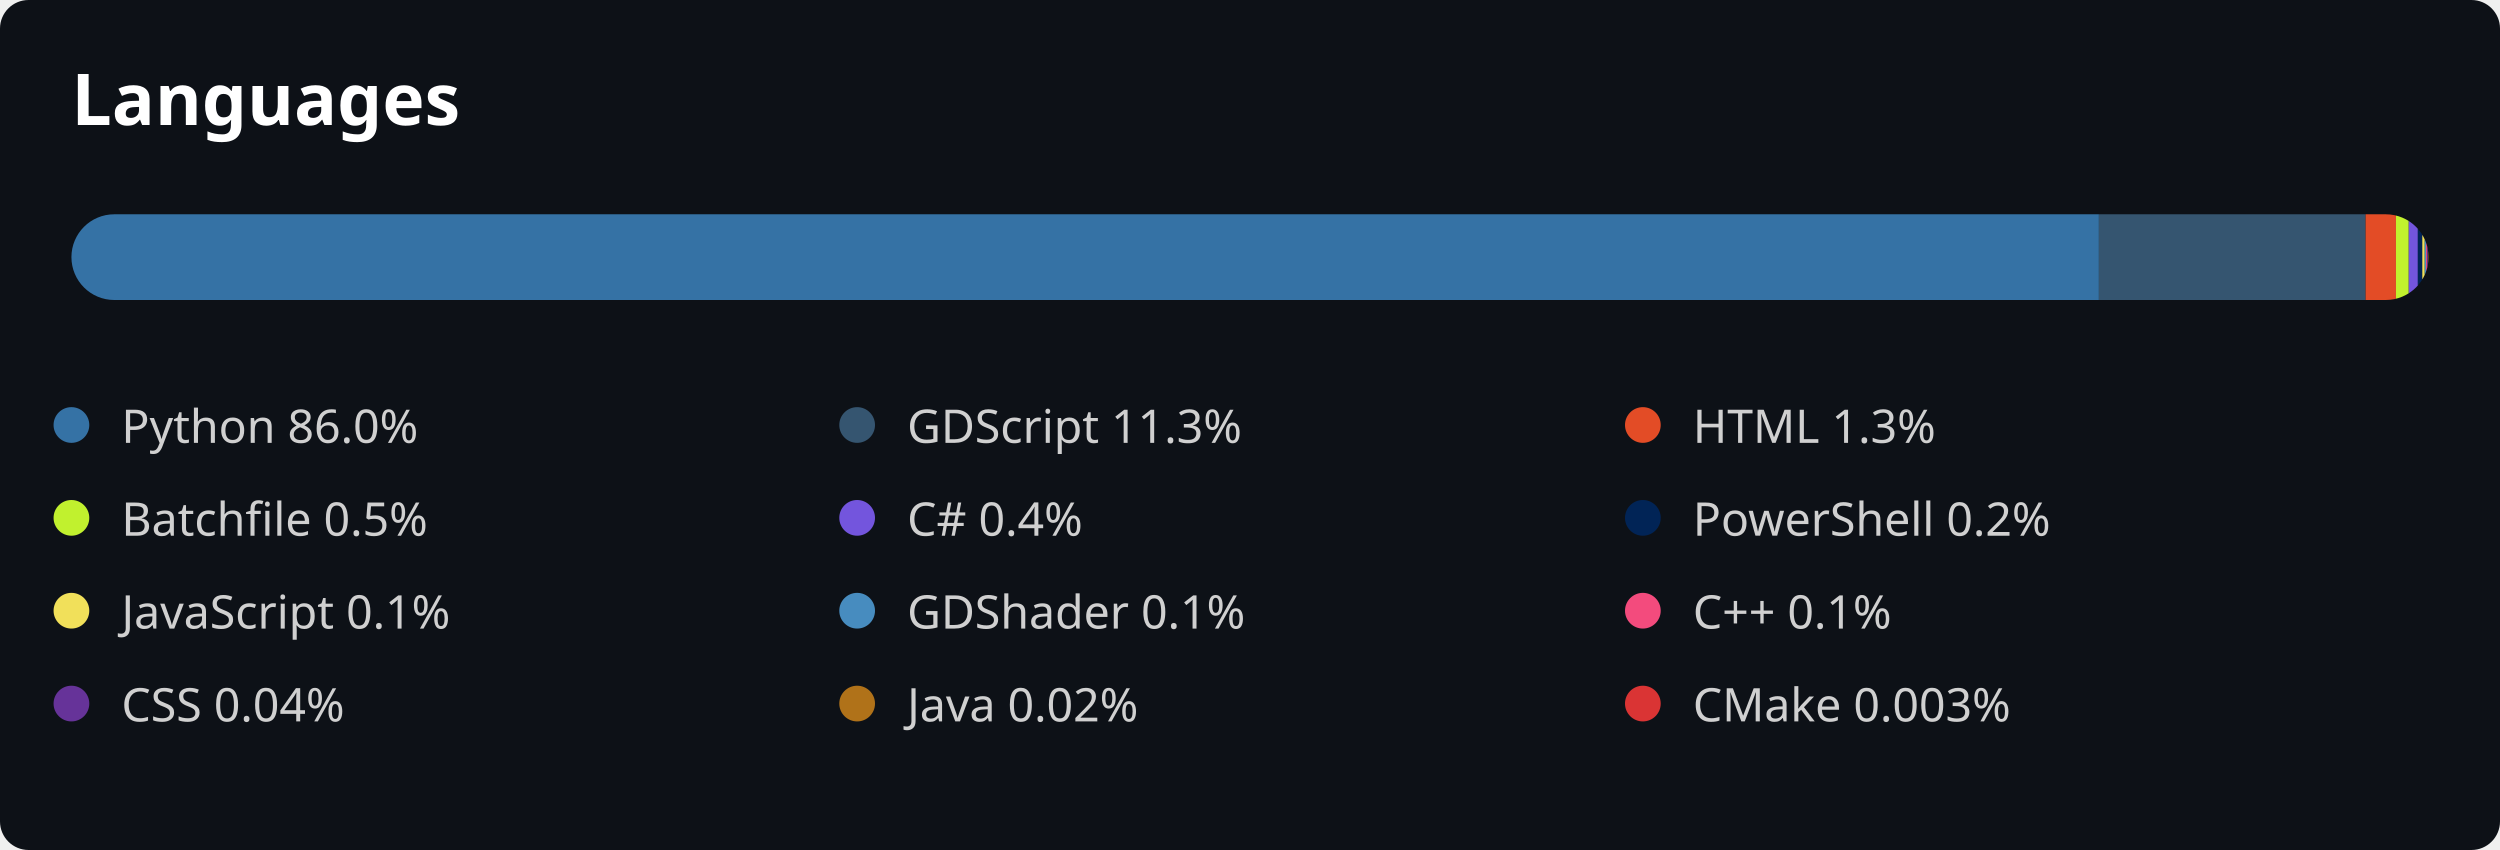
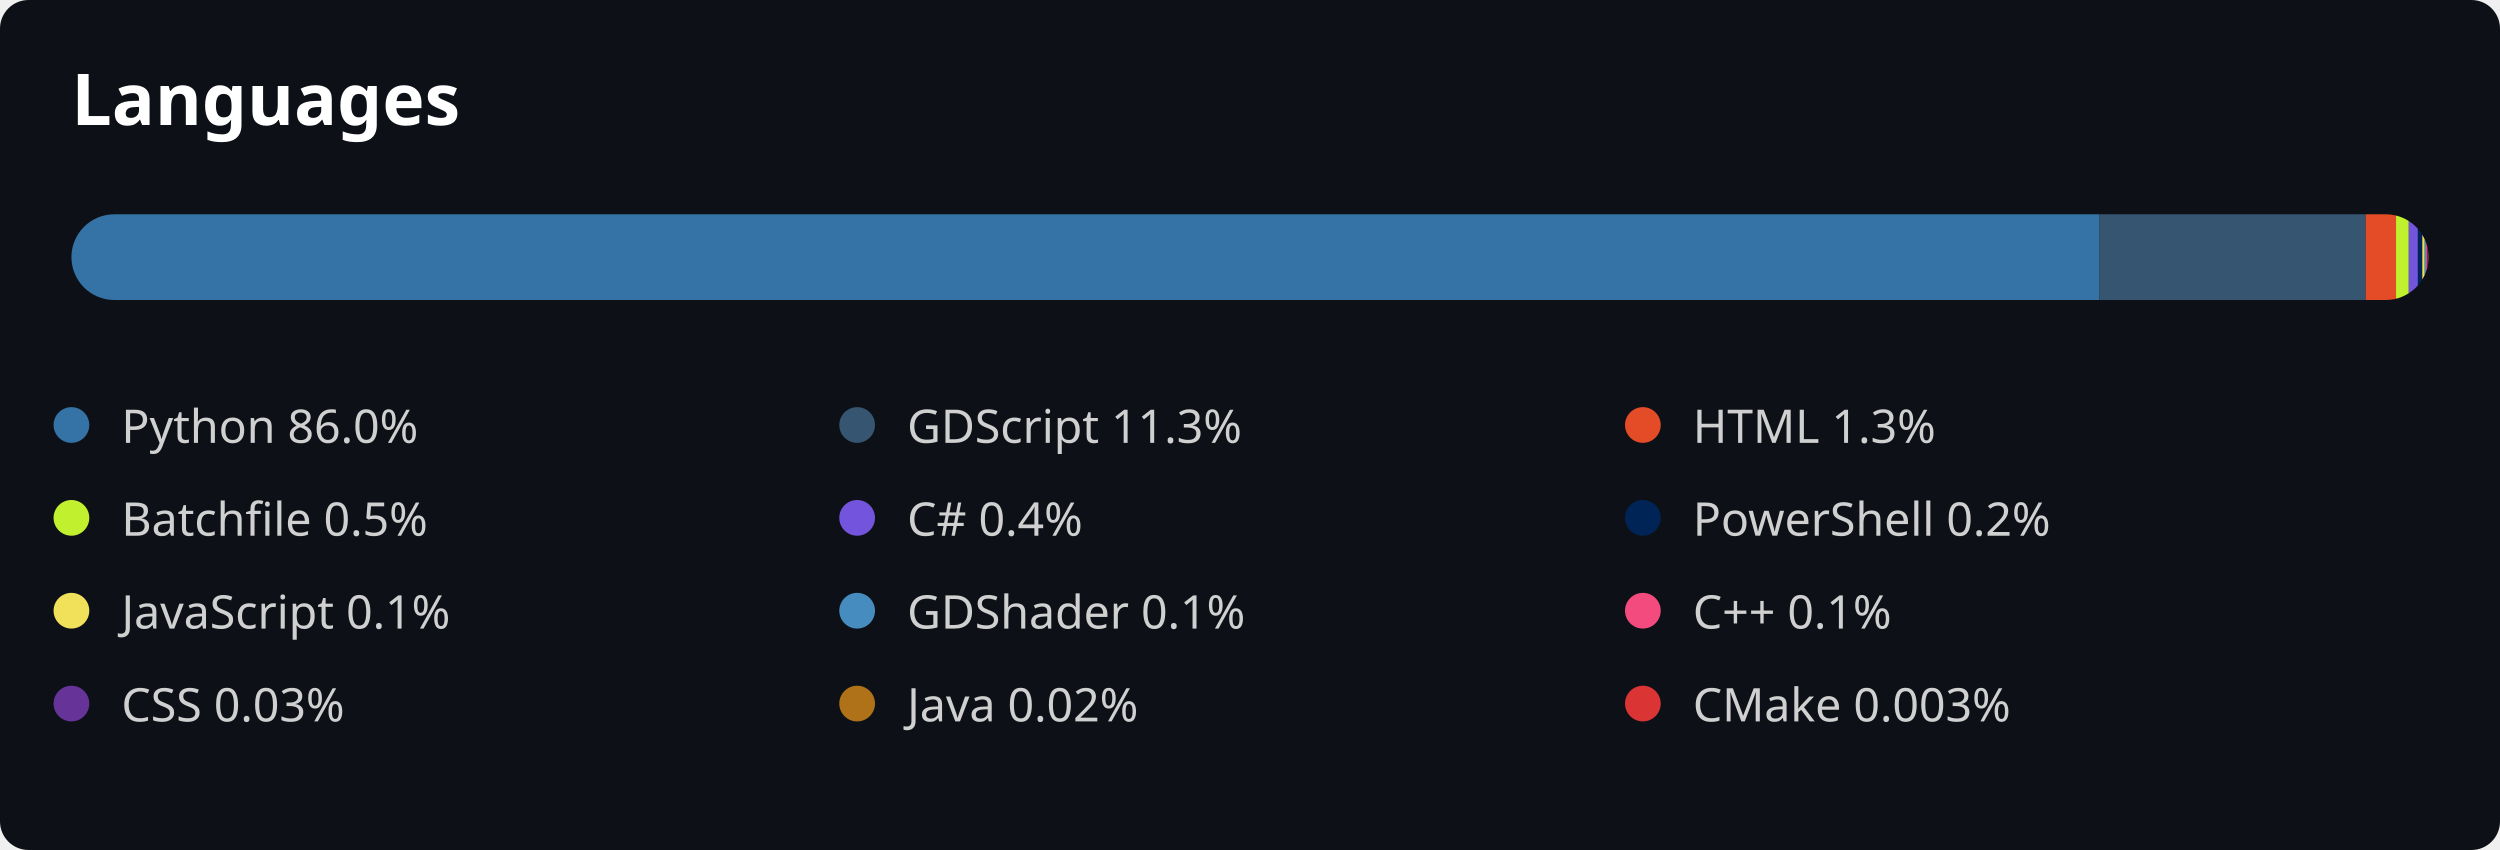
<svg xmlns="http://www.w3.org/2000/svg" width="700" height="238" viewBox="0 0 700 238">
  <style>
    .title { font: 600 20px 'Segoe UI', Ubuntu, Sans-Serif; fill: #ffffff; }
    .legend-text { font: 400 13px 'Segoe UI', Ubuntu, Sans-Serif; fill: #d0d0d0; }
  </style>
  <rect width="100%" height="100%" rx="8" fill="#0d1117" />
  <text x="20" y="35" class="title">Languages</text>
  <clipPath id="barClip">
    <rect x="20" y="60" width="660" height="24" rx="12.0" />
  </clipPath>
  <g clip-path="url(#barClip)">
-     <rect x="20.00" y="60" width="567.69" height="24" fill="#3572A5" />
-     <rect x="587.69" y="60" width="74.68" height="24" fill="#355570" />
-     <rect x="662.37" y="60" width="8.50" height="24" fill="#e34c26" />
-     <rect x="670.87" y="60" width="3.58" height="24" fill="#C1F12E" />
-     <rect x="674.46" y="60" width="2.54" height="24" fill="#7355dd" />
+     <rect x="20.00" y="60" width="567.87" height="24" fill="#3572A5" />
+     <rect x="587.87" y="60" width="74.53" height="24" fill="#355570" />
+     <rect x="662.40" y="60" width="8.49" height="24" fill="#e34c26" />
+     <rect x="670.89" y="60" width="3.57" height="24" fill="#C1F12E" />
+     <rect x="674.47" y="60" width="2.54" height="24" fill="#7355dd" />
    <rect x="677.00" y="60" width="1.24" height="24" fill="#012456" />
    <rect x="678.24" y="60" width="0.68" height="24" fill="#f1e05a" />
    <rect x="678.92" y="60" width="0.38" height="24" fill="#478CBF" />
    <rect x="679.30" y="60" width="0.34" height="24" fill="#f34b7d" />
    <rect x="679.63" y="60" width="0.23" height="24" fill="#663399" />
    <rect x="679.86" y="60" width="0.11" height="24" fill="#b07219" />
    <rect x="679.98" y="60" width="0.02" height="24" fill="#DA3434" />
  </g>
  <circle cx="20" cy="119" r="5" fill="#3572A5" />
  <text x="34" y="124" class="legend-text">Python 86.0%</text>
  <circle cx="240" cy="119" r="5" fill="#355570" />
  <text x="254" y="124" class="legend-text">GDScript 11.3%</text>
  <circle cx="460" cy="119" r="5" fill="#e34c26" />
  <text x="474" y="124" class="legend-text">HTML 1.3%</text>
  <circle cx="20" cy="145" r="5" fill="#C1F12E" />
  <text x="34" y="150" class="legend-text">Batchfile 0.5%</text>
  <circle cx="240" cy="145" r="5" fill="#7355dd" />
  <text x="254" y="150" class="legend-text">C# 0.4%</text>
  <circle cx="460" cy="145" r="5" fill="#012456" />
  <text x="474" y="150" class="legend-text">PowerShell 0.2%</text>
  <circle cx="20" cy="171" r="5" fill="#f1e05a" />
  <text x="34" y="176" class="legend-text">JavaScript 0.1%</text>
  <circle cx="240" cy="171" r="5" fill="#478CBF" />
  <text x="254" y="176" class="legend-text">GDShader 0.1%</text>
  <circle cx="460" cy="171" r="5" fill="#f34b7d" />
  <text x="474" y="176" class="legend-text">C++ 0.1%</text>
  <circle cx="20" cy="197" r="5" fill="#663399" />
-   <text x="34" y="202" class="legend-text">CSS 0.04%</text>
+   <text x="34" y="202" class="legend-text">CSS 0.03%</text>
  <circle cx="240" cy="197" r="5" fill="#b07219" />
  <text x="254" y="202" class="legend-text">Java 0.02%</text>
  <circle cx="460" cy="197" r="5" fill="#DA3434" />
  <text x="474" y="202" class="legend-text">CMake 0.003%</text>
</svg>
